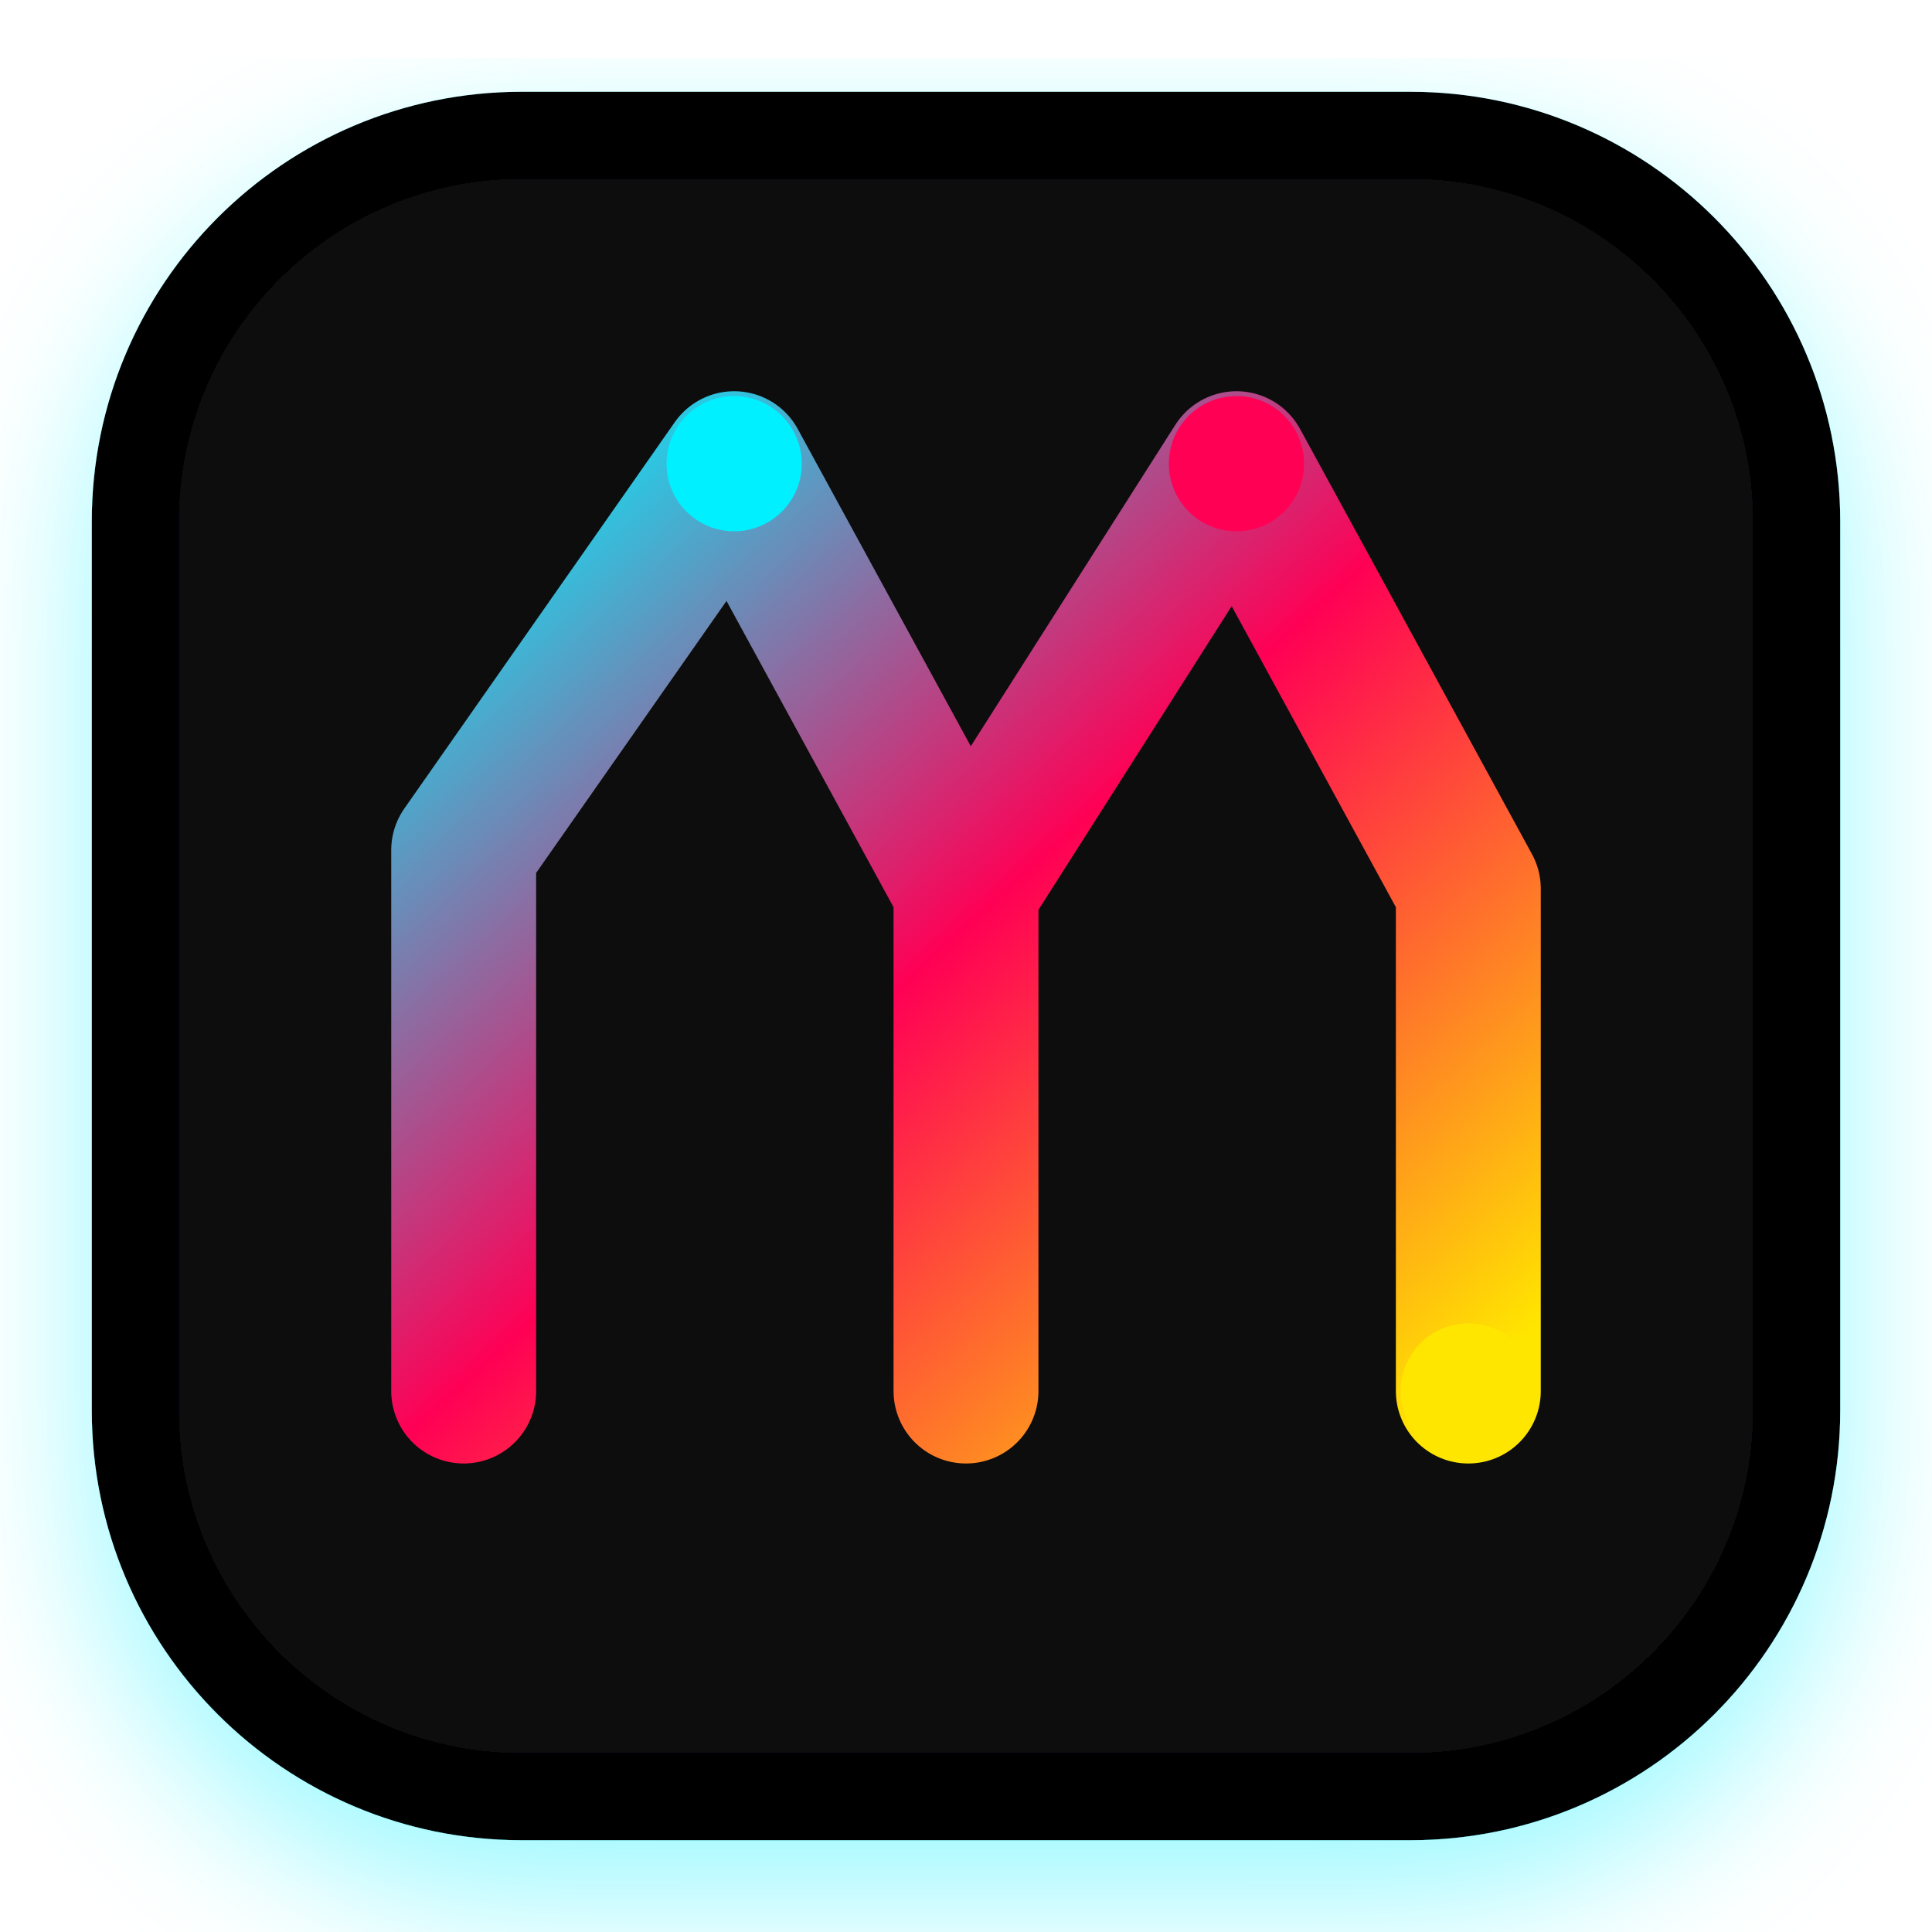
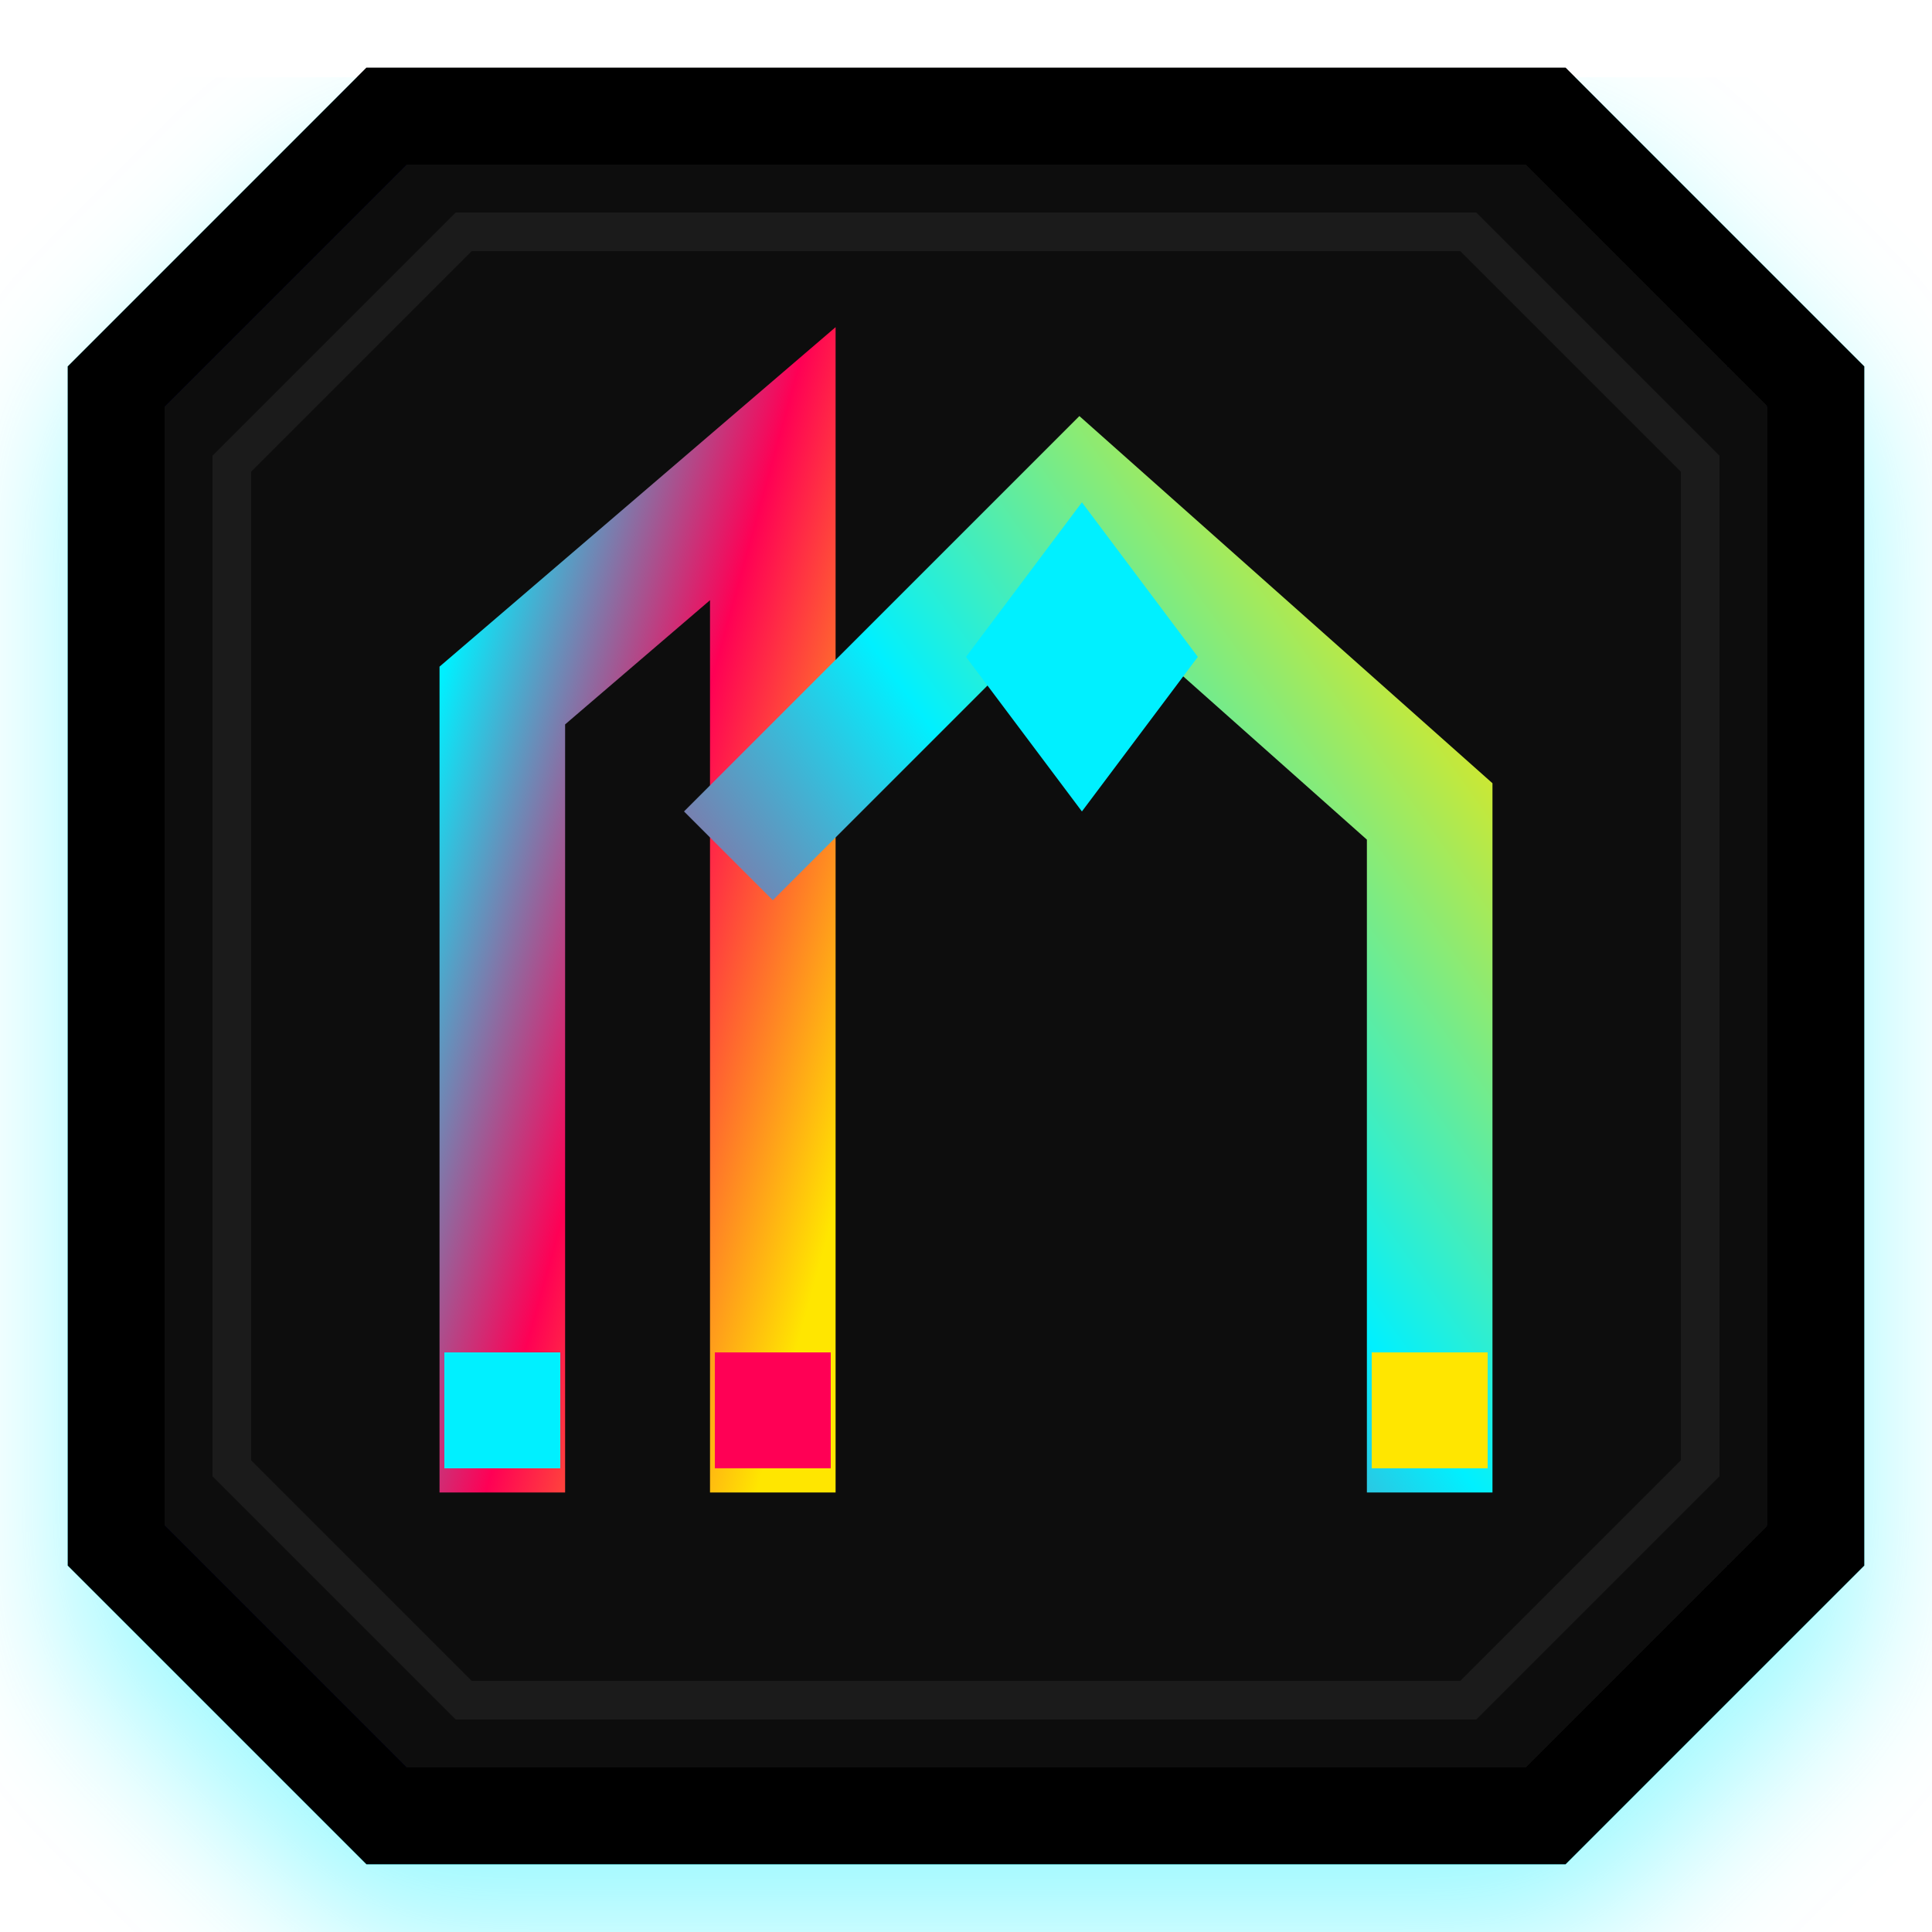
<svg xmlns="http://www.w3.org/2000/svg" viewBox="0 0 100 100" width="100%" height="100%">
  <defs>
-     <linearGradient id="cyberPointyGrad" x1="0%" y1="0%" x2="100%" y2="100%">
+     <linearGradient id="cyberNeon1" x1="0%" y1="0%" x2="100%" y2="100%">
      <stop offset="0%" stop-color="#00f0ff" />
      <stop offset="50%" stop-color="#ff0055" />
      <stop offset="100%" stop-color="#ffe600" />
    </linearGradient>
+     <linearGradient id="cyberNeon2" x1="100%" y1="0%" x2="0%" y2="100%">
+       <stop offset="0%" stop-color="#ffe600" />
+       <stop offset="50%" stop-color="#00f0ff" />
+       <stop offset="100%" stop-color="#ff0055" />
+     </linearGradient>
    <filter id="cyberGlow" x="-20%" y="-20%" width="140%" height="140%">
-       <feDropShadow dx="0" dy="3" stdDeviation="4" flood-color="#00f0ff" flood-opacity="0.4" />
+       <feDropShadow dx="0" dy="4" stdDeviation="4" flood-color="#00f0ff" flood-opacity="0.4" />
    </filter>
  </defs>
-   <rect x="7" y="7" width="86" height="86" rx="20" fill="#08080c" stroke="#000000" stroke-width="4.5" filter="url(#cyberGlow)" />
-   <path d="M 24 72 V 44 L 38 24 L 50 46 V 72 M 50 46 L 64 24 L 76 46 V 72" fill="none" stroke="url(#cyberPointyGrad)" stroke-width="7.5" stroke-linecap="round" stroke-linejoin="round" />
-   <circle cx="38" cy="24" r="3.5" fill="#00f0ff" />
-   <circle cx="64" cy="24" r="3.5" fill="#ff0055" />
-   <circle cx="76" cy="72" r="3.5" fill="#ffe600" />
+   <polygon points="20,6 80,6 94,20 94,80 80,94 20,94 6,80 6,20" fill="#07070a" stroke="#000000" stroke-width="5" filter="url(#cyberGlow)" />
+   <polygon points="24,12 76,12 88,24 88,76 76,88 24,88 12,76 12,24" fill="none" stroke="rgba(255,255,255,0.06)" stroke-width="2" />
+   <path d="M 26 74 V 36 L 40 24 V 74" fill="none" stroke="url(#cyberNeon1)" stroke-width="6.5" stroke-linecap="square" stroke-linejoin="miter" />
+   <path d="M 40 42 L 56 26 L 74 42 V 74" fill="none" stroke="url(#cyberNeon2)" stroke-width="6.5" stroke-linecap="square" stroke-linejoin="miter" />
+   <polygon points="56,26 62,34 56,42 50,34" fill="#00f0ff" />
+   <rect x="23" y="70" width="6" height="6" fill="#00f0ff" />
+   <rect x="37" y="70" width="6" height="6" fill="#ff0055" />
+   <rect x="71" y="70" width="6" height="6" fill="#ffe600" />
</svg>
